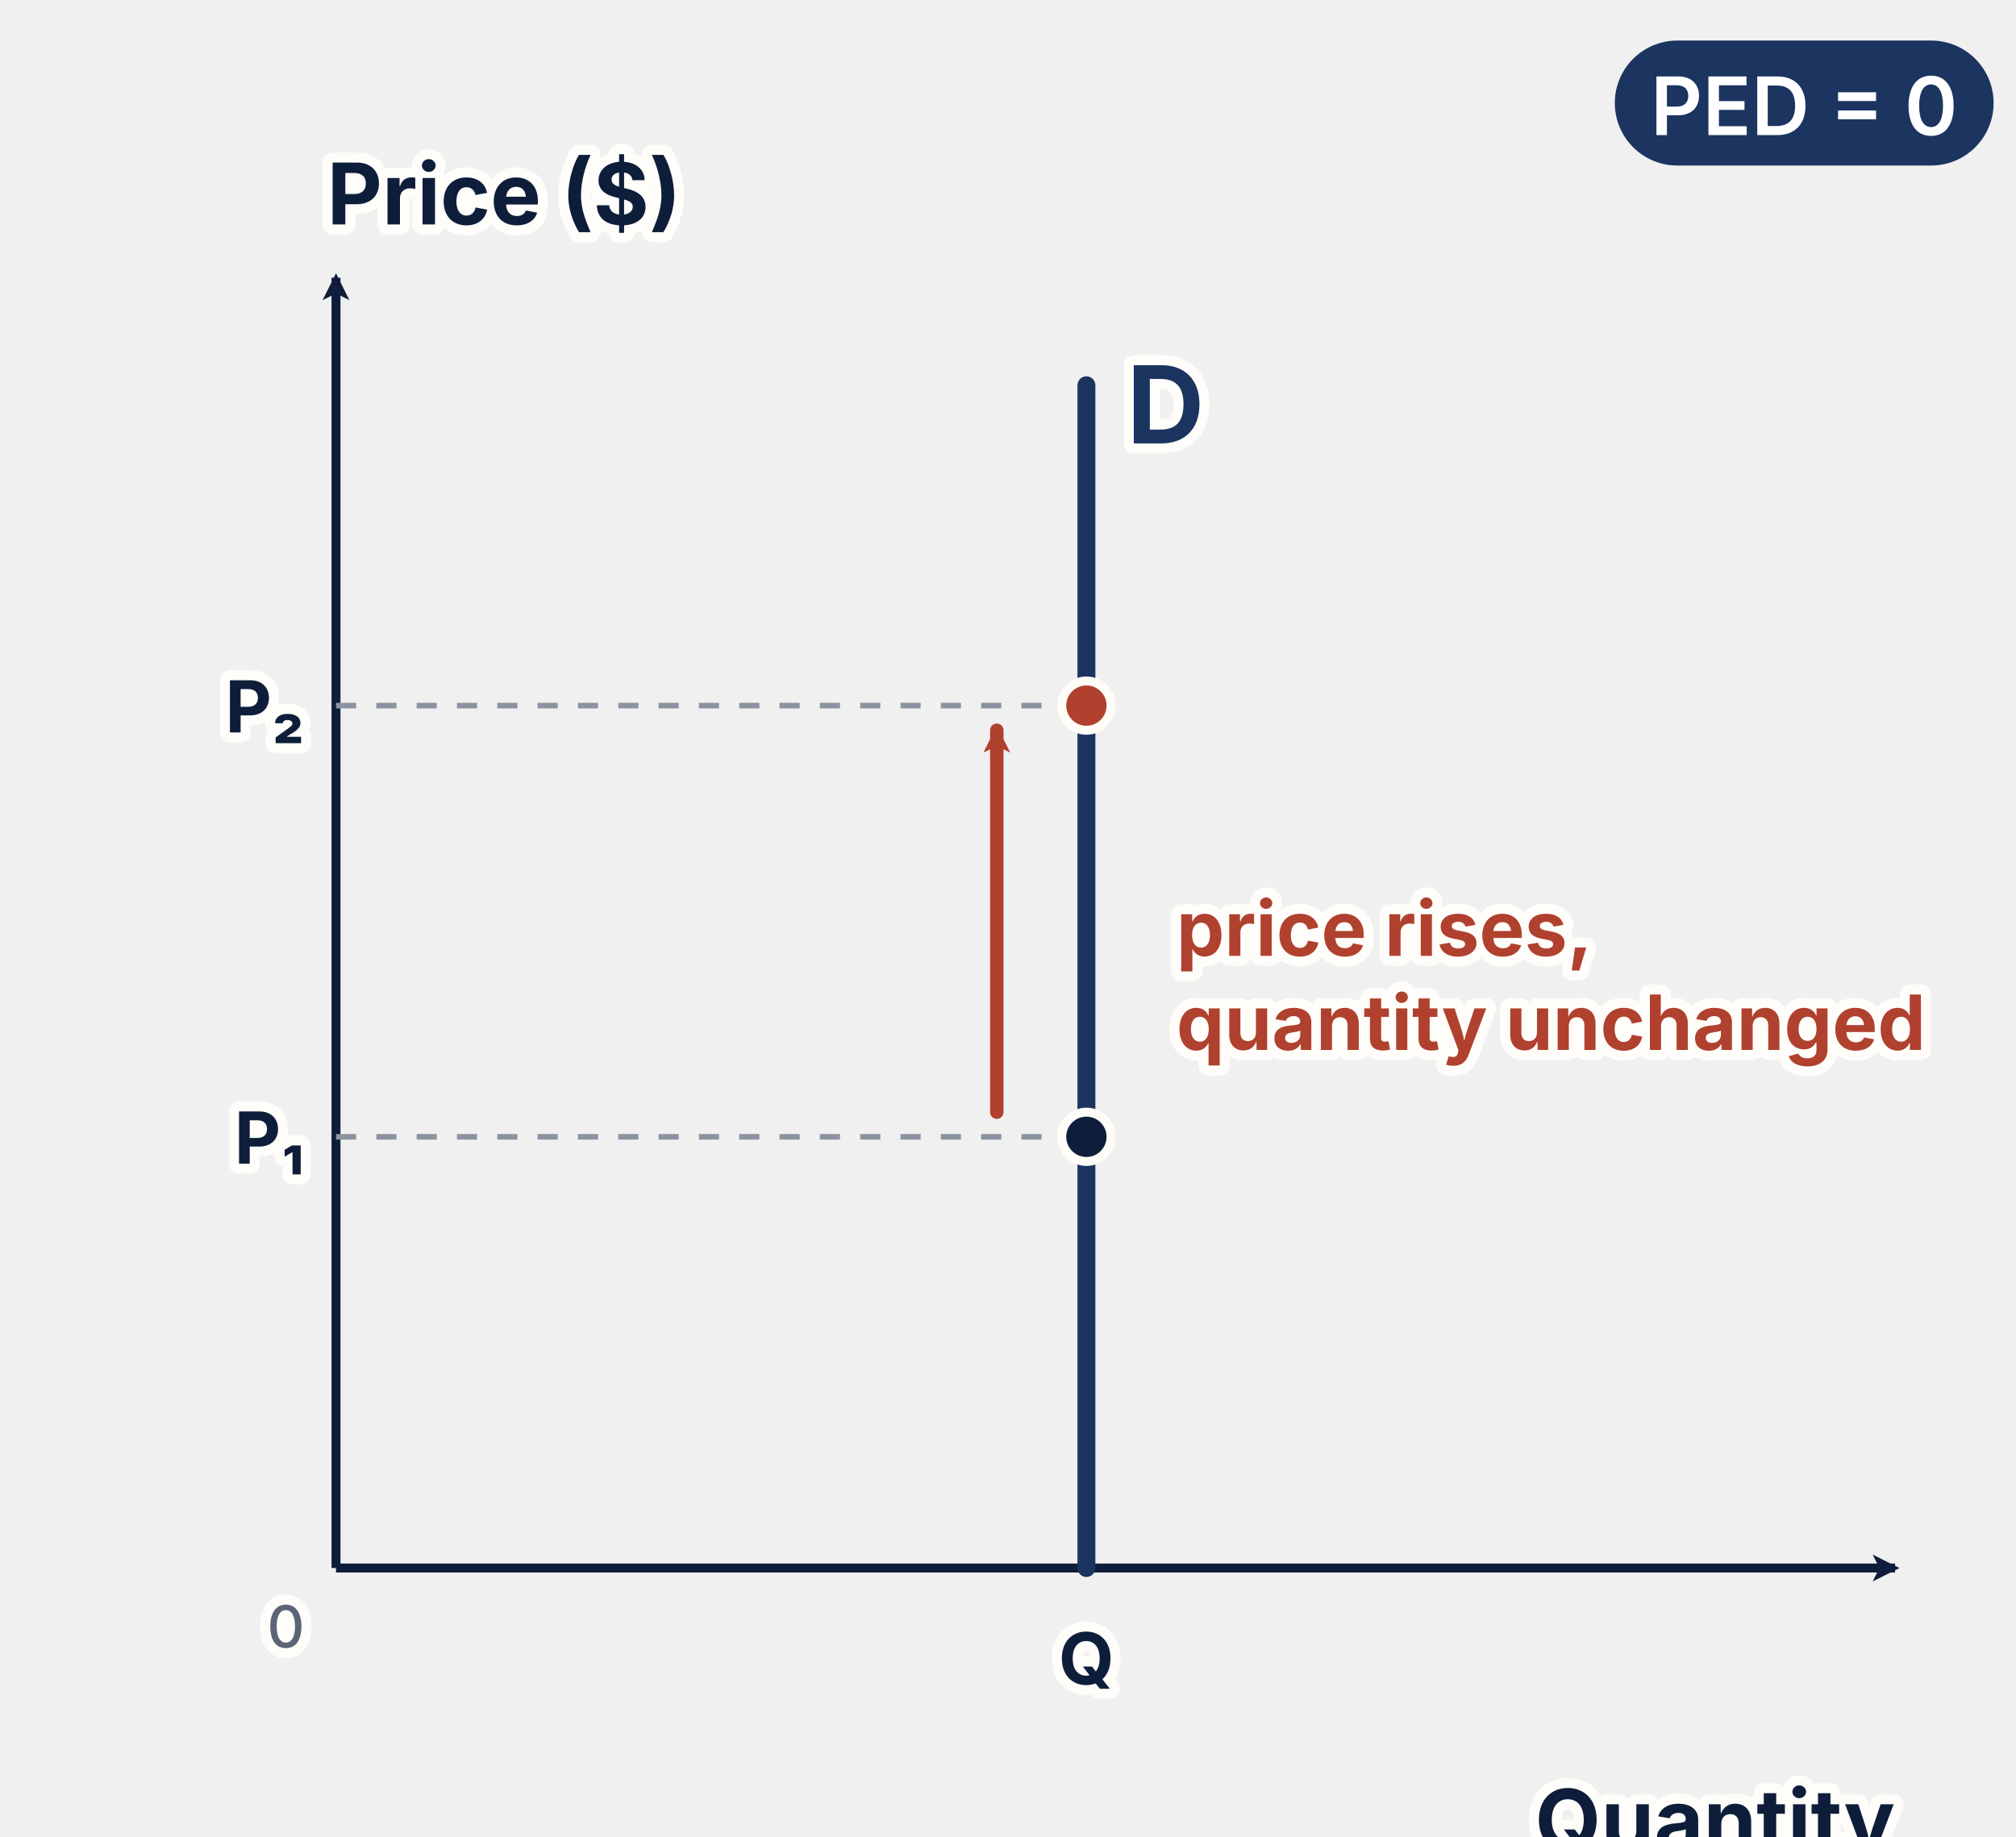
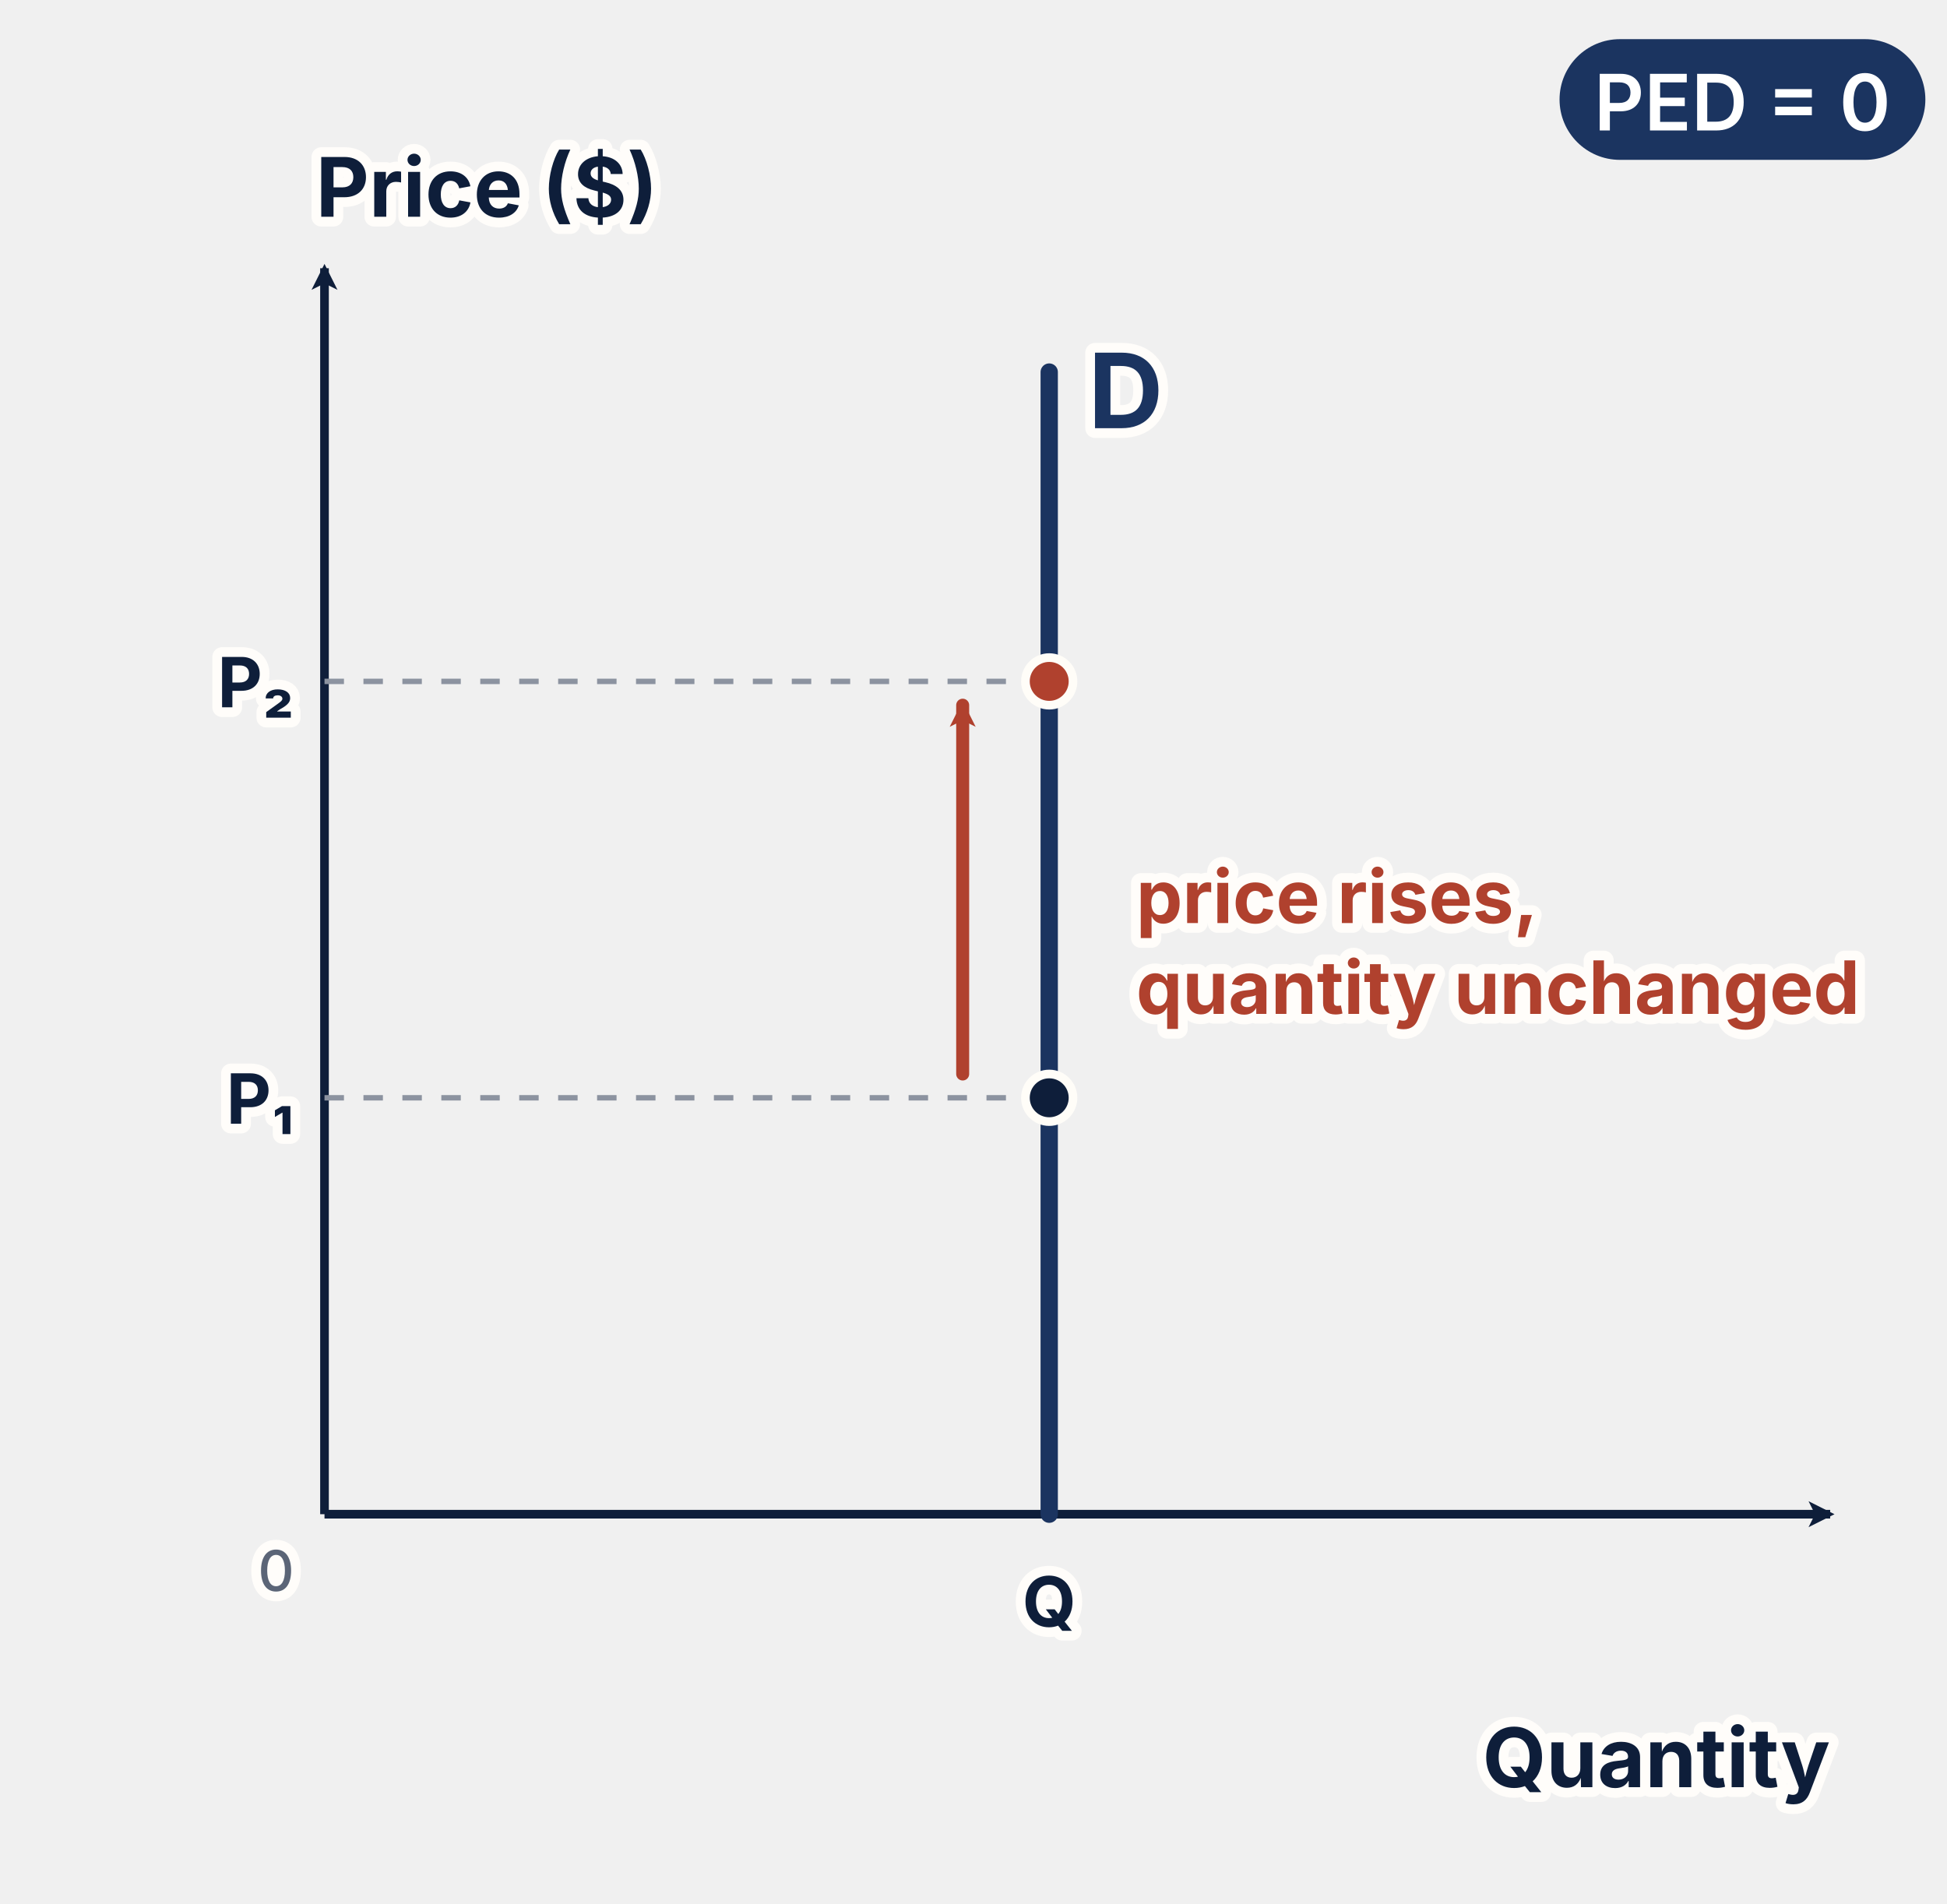
- <svg xmlns="http://www.w3.org/2000/svg" width="900" height="820" viewBox="0 0 900 820">
+ <svg xmlns="http://www.w3.org/2000/svg" width="900" height="880" viewBox="0 0 900 880">
  <defs>
    <marker id="ah0E1E3A" viewBox="0 0 12 12" refX="10" refY="6" markerWidth="12" markerHeight="12" markerUnits="userSpaceOnUse" orient="auto-start-reverse">
      <path d="M0,0 L12,6 L0,12 L3,6 z" fill="#0E1E3A" />
    </marker>
    <marker id="ahB0412E" viewBox="0 0 12 12" refX="10" refY="6" markerWidth="12" markerHeight="12" markerUnits="userSpaceOnUse" orient="auto-start-reverse">
      <path d="M0,0 L12,6 L0,12 L3,6 z" fill="#B0412E" />
    </marker>
  </defs>
  <line x1="150.0" y1="700.0" x2="150.0" y2="124.0" stroke="#0E1E3A" stroke-width="4" stroke-linecap="butt" marker-end="url(#ah0E1E3A)" opacity="1" />
  <line x1="150.0" y1="700.0" x2="846.0" y2="700.0" stroke="#0E1E3A" stroke-width="4" stroke-linecap="butt" marker-end="url(#ah0E1E3A)" opacity="1" />
  <text x="136.0" y="726.0" font-family="Inter, 'Helvetica Neue', Arial, sans-serif" font-size="26" fill="#5B6577" text-anchor="end" font-weight="500" dominant-baseline="middle" paint-order="stroke" stroke="#FFFDFA" stroke-width="9" stroke-linejoin="round">0</text>
  <text x="146.0" y="86.0" font-family="Inter, 'Helvetica Neue', Arial, sans-serif" font-size="38" fill="#0E1E3A" text-anchor="start" font-weight="700" dominant-baseline="middle" paint-order="stroke" stroke="#FFFDFA" stroke-width="9" stroke-linejoin="round">Price ($)</text>
  <text x="846.0" y="812.0" font-family="Inter, 'Helvetica Neue', Arial, sans-serif" font-size="38" fill="#0E1E3A" text-anchor="end" font-weight="700" dominant-baseline="middle" paint-order="stroke" stroke="#FFFDFA" stroke-width="9" stroke-linejoin="round">Quantity</text>
  <line x1="485.0" y1="700.0" x2="485.0" y2="172.0" stroke="#1B3460" stroke-width="8" stroke-linecap="round" opacity="1" />
  <text x="503.0" y="180.0" font-family="Inter, 'Helvetica Neue', Arial, sans-serif" font-size="48" fill="#1B3460" text-anchor="start" font-weight="700" dominant-baseline="middle" paint-order="stroke" stroke="#FFFDFA" stroke-width="9" stroke-linejoin="round">D</text>
  <line x1="150.0" y1="507.5" x2="485.0" y2="507.5" stroke="#8C93A0" stroke-width="2.5" stroke-linecap="butt" stroke-dasharray="9 9" opacity="1" />
  <text x="136.0" y="507.5" font-family="Inter, 'Helvetica Neue', Arial, sans-serif" font-size="32" fill="#0E1E3A" text-anchor="end" font-weight="700" dominant-baseline="middle" paint-order="stroke" stroke="#FFFDFA" stroke-width="9" stroke-linejoin="round">P₁</text>
  <line x1="150.0" y1="315.0" x2="485.0" y2="315.0" stroke="#8C93A0" stroke-width="2.5" stroke-linecap="butt" stroke-dasharray="9 9" opacity="1" />
  <text x="136.0" y="315.0" font-family="Inter, 'Helvetica Neue', Arial, sans-serif" font-size="32" fill="#0E1E3A" text-anchor="end" font-weight="700" dominant-baseline="middle" paint-order="stroke" stroke="#FFFDFA" stroke-width="9" stroke-linejoin="round">P₂</text>
  <line x1="485.0" y1="700.0" x2="485.0" y2="700.0" stroke="#8C93A0" stroke-width="2.5" stroke-linecap="butt" stroke-dasharray="9 9" opacity="1" />
  <text x="485.0" y="740.0" font-family="Inter, 'Helvetica Neue', Arial, sans-serif" font-size="32" fill="#0E1E3A" text-anchor="middle" font-weight="700" dominant-baseline="middle" paint-order="stroke" stroke="#FFFDFA" stroke-width="9" stroke-linejoin="round">Q</text>
  <circle cx="485.0" cy="507.5" r="11" fill="#0E1E3A" stroke="#FFFDF8" stroke-width="4" />
  <circle cx="485.0" cy="315.0" r="11" fill="#B0412E" stroke="#FFFDF8" stroke-width="4" />
  <line x1="445.0" y1="496.5" x2="445.0" y2="326.0" stroke="#B0412E" stroke-width="6" stroke-linecap="round" marker-end="url(#ahB0412E)" opacity="1" />
  <text x="525.2" y="414.0" font-family="Inter, 'Helvetica Neue', Arial, sans-serif" font-size="34" fill="#B0412E" text-anchor="start" font-weight="700" dominant-baseline="middle" paint-order="stroke" stroke="#FFFDFA" stroke-width="9" stroke-linejoin="round">price rises,</text>
  <text x="525.2" y="456.0" font-family="Inter, 'Helvetica Neue', Arial, sans-serif" font-size="34" fill="#B0412E" text-anchor="start" font-weight="700" dominant-baseline="middle" paint-order="stroke" stroke="#FFFDFA" stroke-width="9" stroke-linejoin="round">quantity unchanged</text>
  <rect x="720.9" y="18.1" width="169.1" height="55.8" rx="27.9" fill="#1B3460" opacity="1" />
  <text x="805.4" y="47.0" font-family="Inter, 'Helvetica Neue', Arial, sans-serif" font-size="36" fill="#FFFFFF" text-anchor="middle" font-weight="600" dominant-baseline="middle">PED = 0</text>
</svg>
